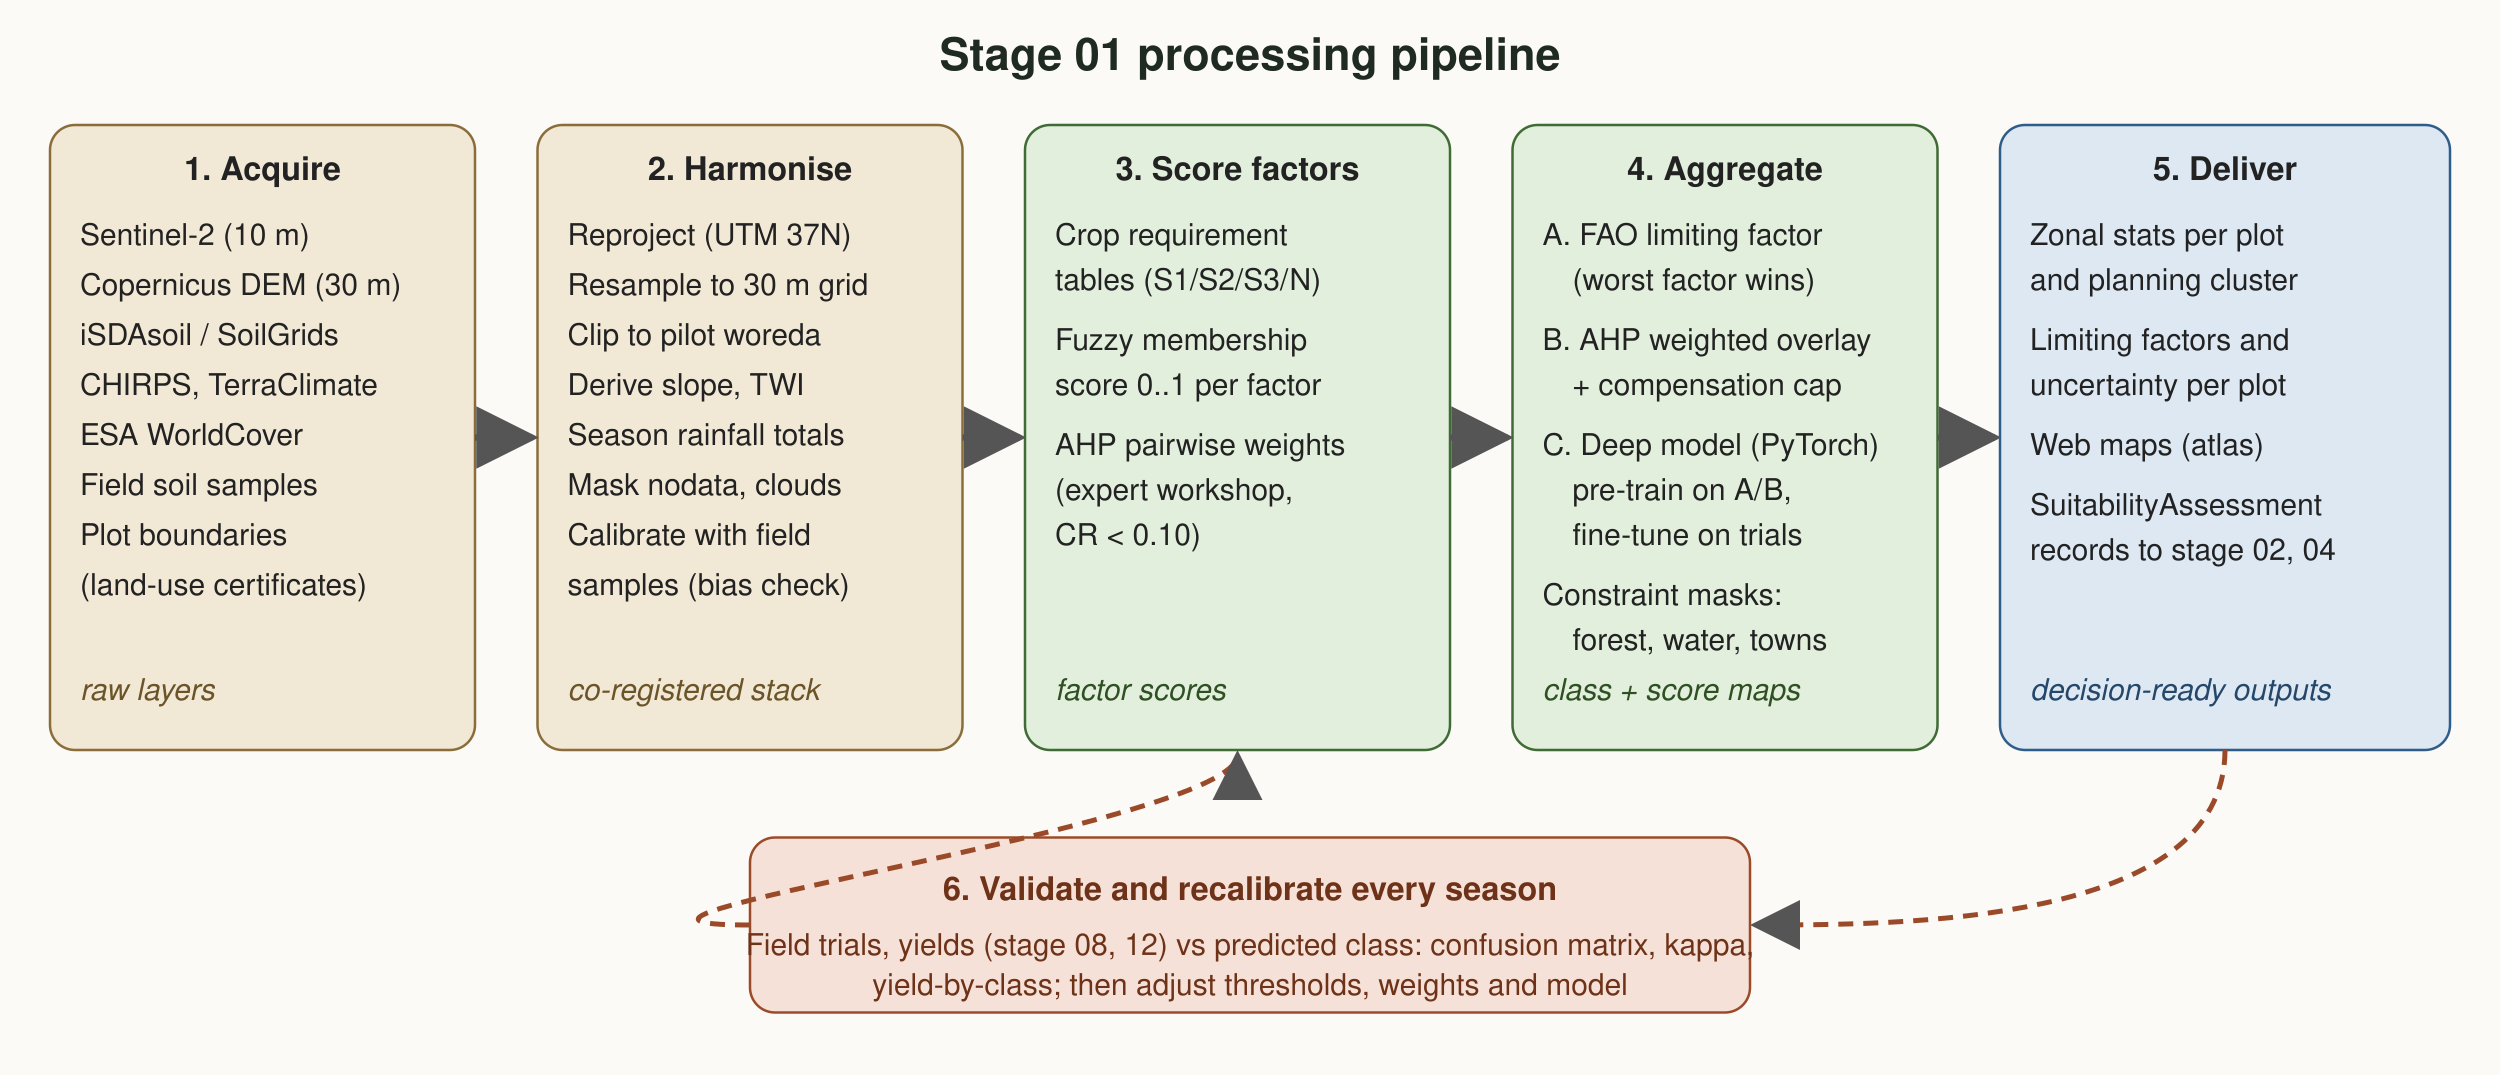
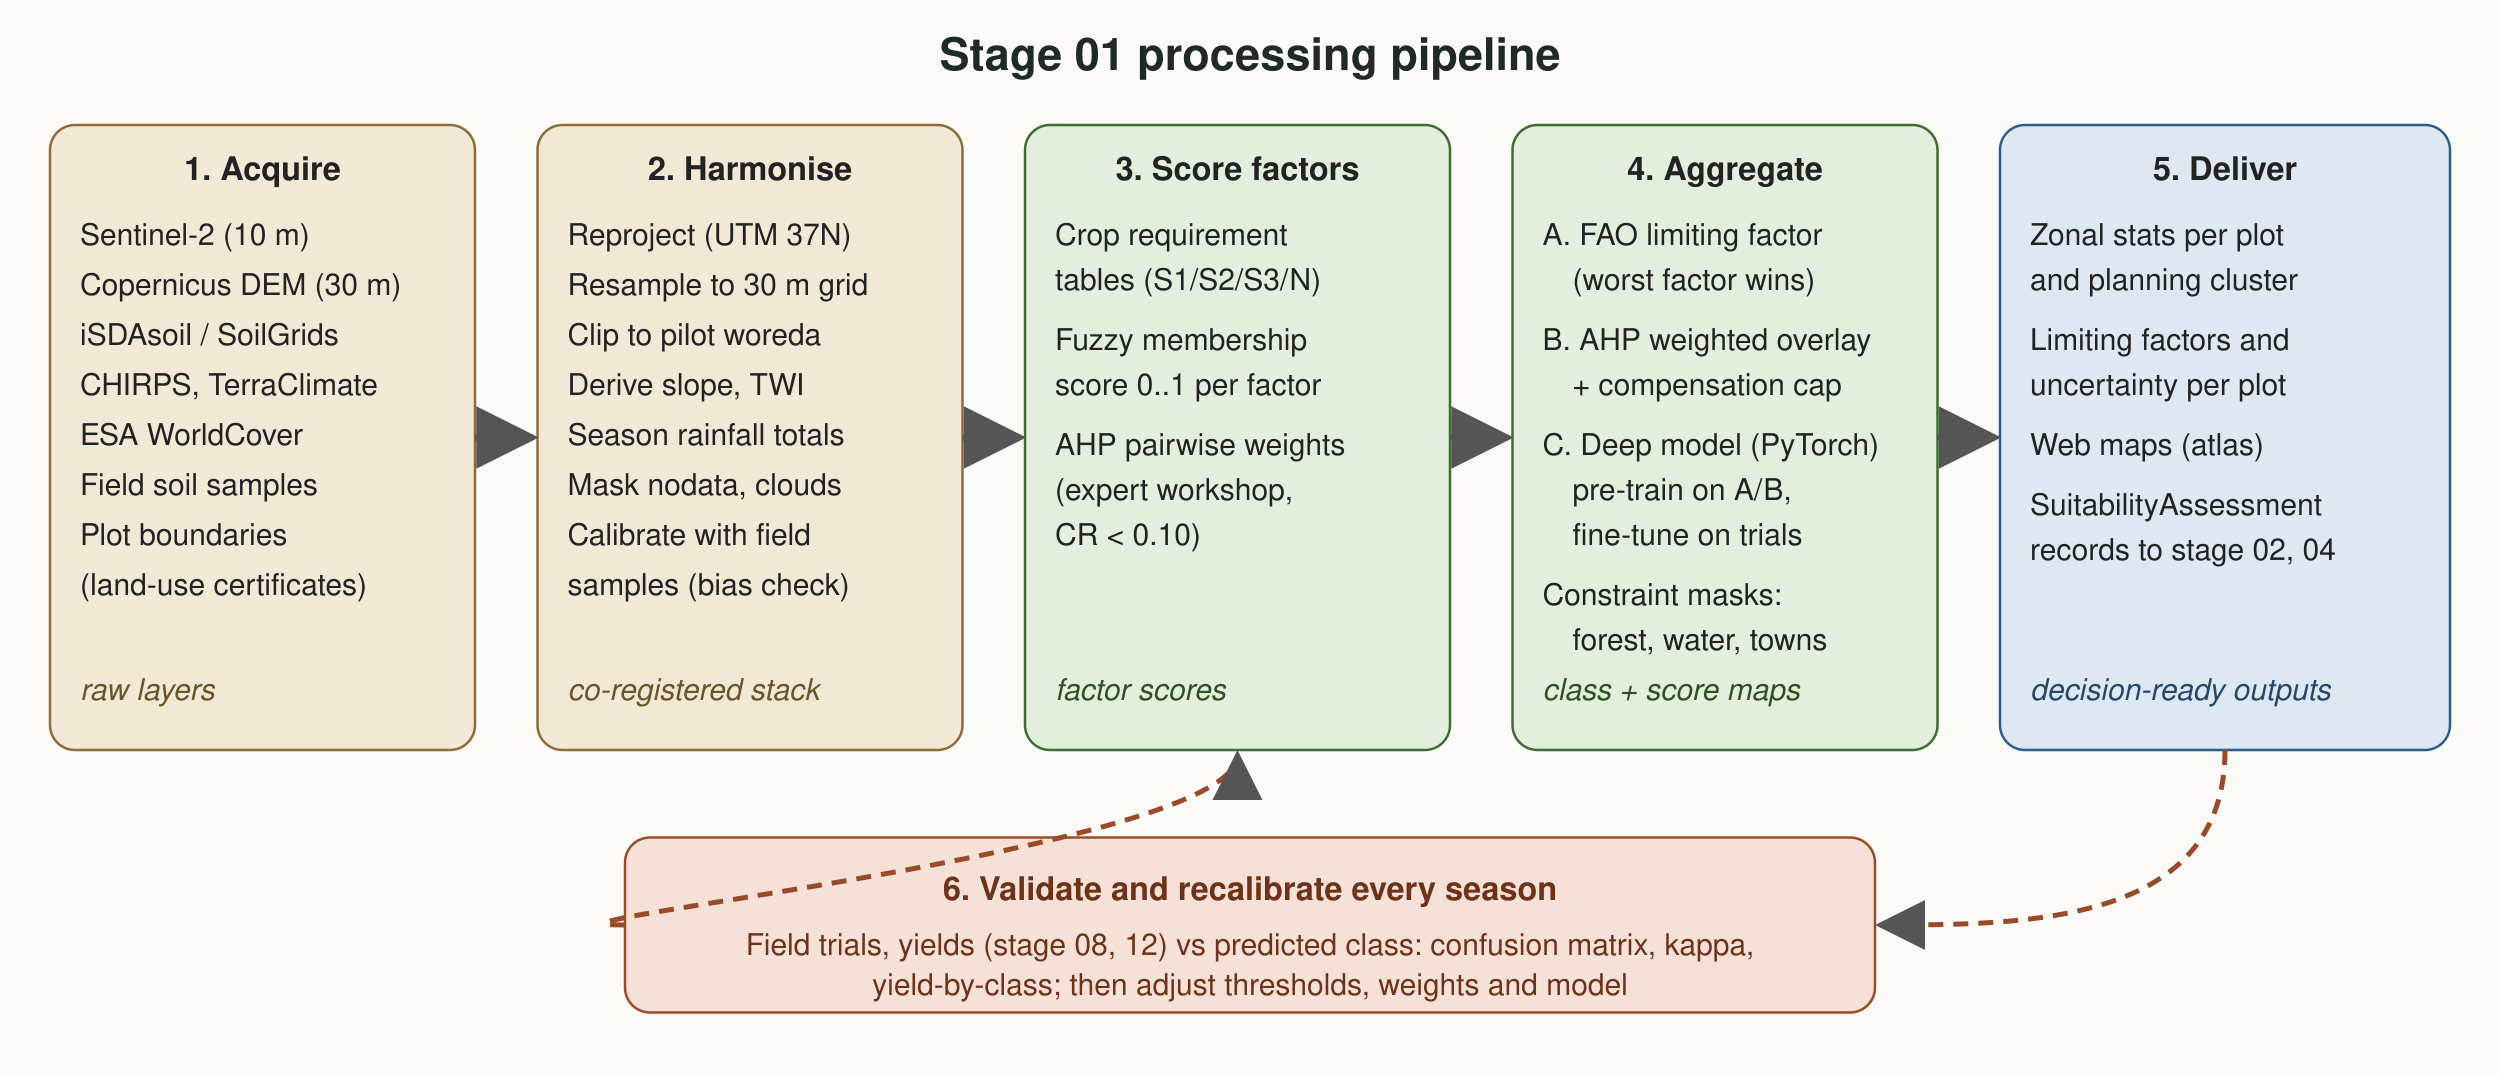
<svg xmlns="http://www.w3.org/2000/svg" viewBox="0 0 1000 430" font-family="Helvetica, Arial, sans-serif">
  <rect width="1000" height="430" fill="#fbfaf6" />
  <defs>
    <marker id="a" markerWidth="10" markerHeight="10" refX="9" refY="5" orient="auto">
      <path d="M0,0 L10,5 L0,10 z" fill="#555" />
    </marker>
  </defs>
  <text x="500" y="28" text-anchor="middle" font-size="18" font-weight="bold" fill="#1f2a20">Stage 01 processing pipeline</text>
  <g font-size="12" fill="#222">
    <rect x="20" y="50" width="170" height="250" rx="10" fill="#f1e8d6" stroke="#8a6d3b" />
    <text x="105" y="72" text-anchor="middle" font-weight="bold" font-size="13">1. Acquire</text>
    <text x="32" y="98">Sentinel-2 (10 m)</text>
    <text x="32" y="118">Copernicus DEM (30 m)</text>
    <text x="32" y="138">iSDAsoil / SoilGrids</text>
    <text x="32" y="158">CHIRPS, TerraClimate</text>
    <text x="32" y="178">ESA WorldCover</text>
    <text x="32" y="198">Field soil samples</text>
    <text x="32" y="218">Plot boundaries</text>
    <text x="32" y="238">(land-use certificates)</text>
    <text x="32" y="280" fill="#6b5428" font-style="italic">raw layers</text>
  </g>
  <g font-size="12" fill="#222">
    <rect x="215" y="50" width="170" height="250" rx="10" fill="#f1e8d6" stroke="#8a6d3b" />
    <text x="300" y="72" text-anchor="middle" font-weight="bold" font-size="13">2. Harmonise</text>
    <text x="227" y="98">Reproject (UTM 37N)</text>
    <text x="227" y="118">Resample to 30 m grid</text>
    <text x="227" y="138">Clip to pilot woreda</text>
    <text x="227" y="158">Derive slope, TWI</text>
    <text x="227" y="178">Season rainfall totals</text>
    <text x="227" y="198">Mask nodata, clouds</text>
    <text x="227" y="218">Calibrate with field</text>
    <text x="227" y="238">samples (bias check)</text>
    <text x="227" y="280" fill="#6b5428" font-style="italic">co-registered stack</text>
  </g>
  <g font-size="12" fill="#222">
    <rect x="410" y="50" width="170" height="250" rx="10" fill="#e3efdd" stroke="#3f6b34" />
    <text x="495" y="72" text-anchor="middle" font-weight="bold" font-size="13">3. Score factors</text>
    <text x="422" y="98">Crop requirement</text>
    <text x="422" y="116">tables (S1/S2/S3/N)</text>
    <text x="422" y="140">Fuzzy membership</text>
    <text x="422" y="158">score 0..1 per factor</text>
    <text x="422" y="182">AHP pairwise weights</text>
    <text x="422" y="200">(expert workshop,</text>
    <text x="422" y="218">CR &lt; 0.10)</text>
    <text x="422" y="280" fill="#2f5022" font-style="italic">factor scores</text>
  </g>
  <g font-size="12" fill="#222">
    <rect x="605" y="50" width="170" height="250" rx="10" fill="#e3efdd" stroke="#3f6b34" />
    <text x="690" y="72" text-anchor="middle" font-weight="bold" font-size="13">4. Aggregate</text>
    <text x="617" y="98">A. FAO limiting factor</text>
    <text x="629" y="116">(worst factor wins)</text>
    <text x="617" y="140">B. AHP weighted overlay</text>
    <text x="629" y="158">+ compensation cap</text>
    <text x="617" y="182">C. Deep model (PyTorch)</text>
    <text x="629" y="200">pre-train on A/B,</text>
    <text x="629" y="218">fine-tune on trials</text>
    <text x="617" y="242">Constraint masks:</text>
    <text x="629" y="260">forest, water, towns</text>
    <text x="617" y="280" fill="#2f5022" font-style="italic">class + score maps</text>
  </g>
  <g font-size="12" fill="#222">
    <rect x="800" y="50" width="180" height="250" rx="10" fill="#dde8f3" stroke="#2f5d8a" />
    <text x="890" y="72" text-anchor="middle" font-weight="bold" font-size="13">5. Deliver</text>
    <text x="812" y="98">Zonal stats per plot</text>
    <text x="812" y="116">and planning cluster</text>
    <text x="812" y="140">Limiting factors and</text>
    <text x="812" y="158">uncertainty per plot</text>
    <text x="812" y="182">Web maps (atlas)</text>
    <text x="812" y="206">SuitabilityAssessment</text>
    <text x="812" y="224">records to stage 02, 04</text>
    <text x="812" y="280" fill="#24476a" font-style="italic">decision-ready outputs</text>
  </g>
  <g stroke="#555" stroke-width="2.5" marker-end="url(#a)">
    <line x1="190" y1="175" x2="213" y2="175" />
    <line x1="385" y1="175" x2="408" y2="175" />
    <line x1="580" y1="175" x2="603" y2="175" />
    <line x1="775" y1="175" x2="798" y2="175" />
  </g>
-   <rect x="300" y="335" width="400" height="70" rx="10" fill="#f5e1d7" stroke="#9a4a28" />
+   <rect x="250" y="335" width="500" height="70" rx="10" fill="#f5e1d7" stroke="#9a4a28" />
  <text x="500" y="360" text-anchor="middle" font-size="13" font-weight="bold" fill="#6d3218">6. Validate and recalibrate every season</text>
  <text x="500" y="382" text-anchor="middle" font-size="12" fill="#6d3218">Field trials, yields (stage 08, 12) vs predicted class: confusion matrix, kappa,</text>
  <text x="500" y="398" text-anchor="middle" font-size="12" fill="#6d3218">yield-by-class; then adjust thresholds, weights and model</text>
-   <path d="M890,300 C890,370 760,370 702,370" fill="none" stroke="#9a4a28" stroke-width="2" stroke-dasharray="6,4" marker-end="url(#a)" />
-   <path d="M300,370 C200,370 495,330 495,302" fill="none" stroke="#9a4a28" stroke-width="2" stroke-dasharray="6,4" marker-end="url(#a)" />
+   <path d="M890,300 C890,370 810,370 752,370" fill="none" stroke="#9a4a28" stroke-width="2" stroke-dasharray="6,4" marker-end="url(#a)" />
+   <path d="M250,370 C190,370 495,340 495,302" fill="none" stroke="#9a4a28" stroke-width="2" stroke-dasharray="6,4" marker-end="url(#a)" />
</svg>
